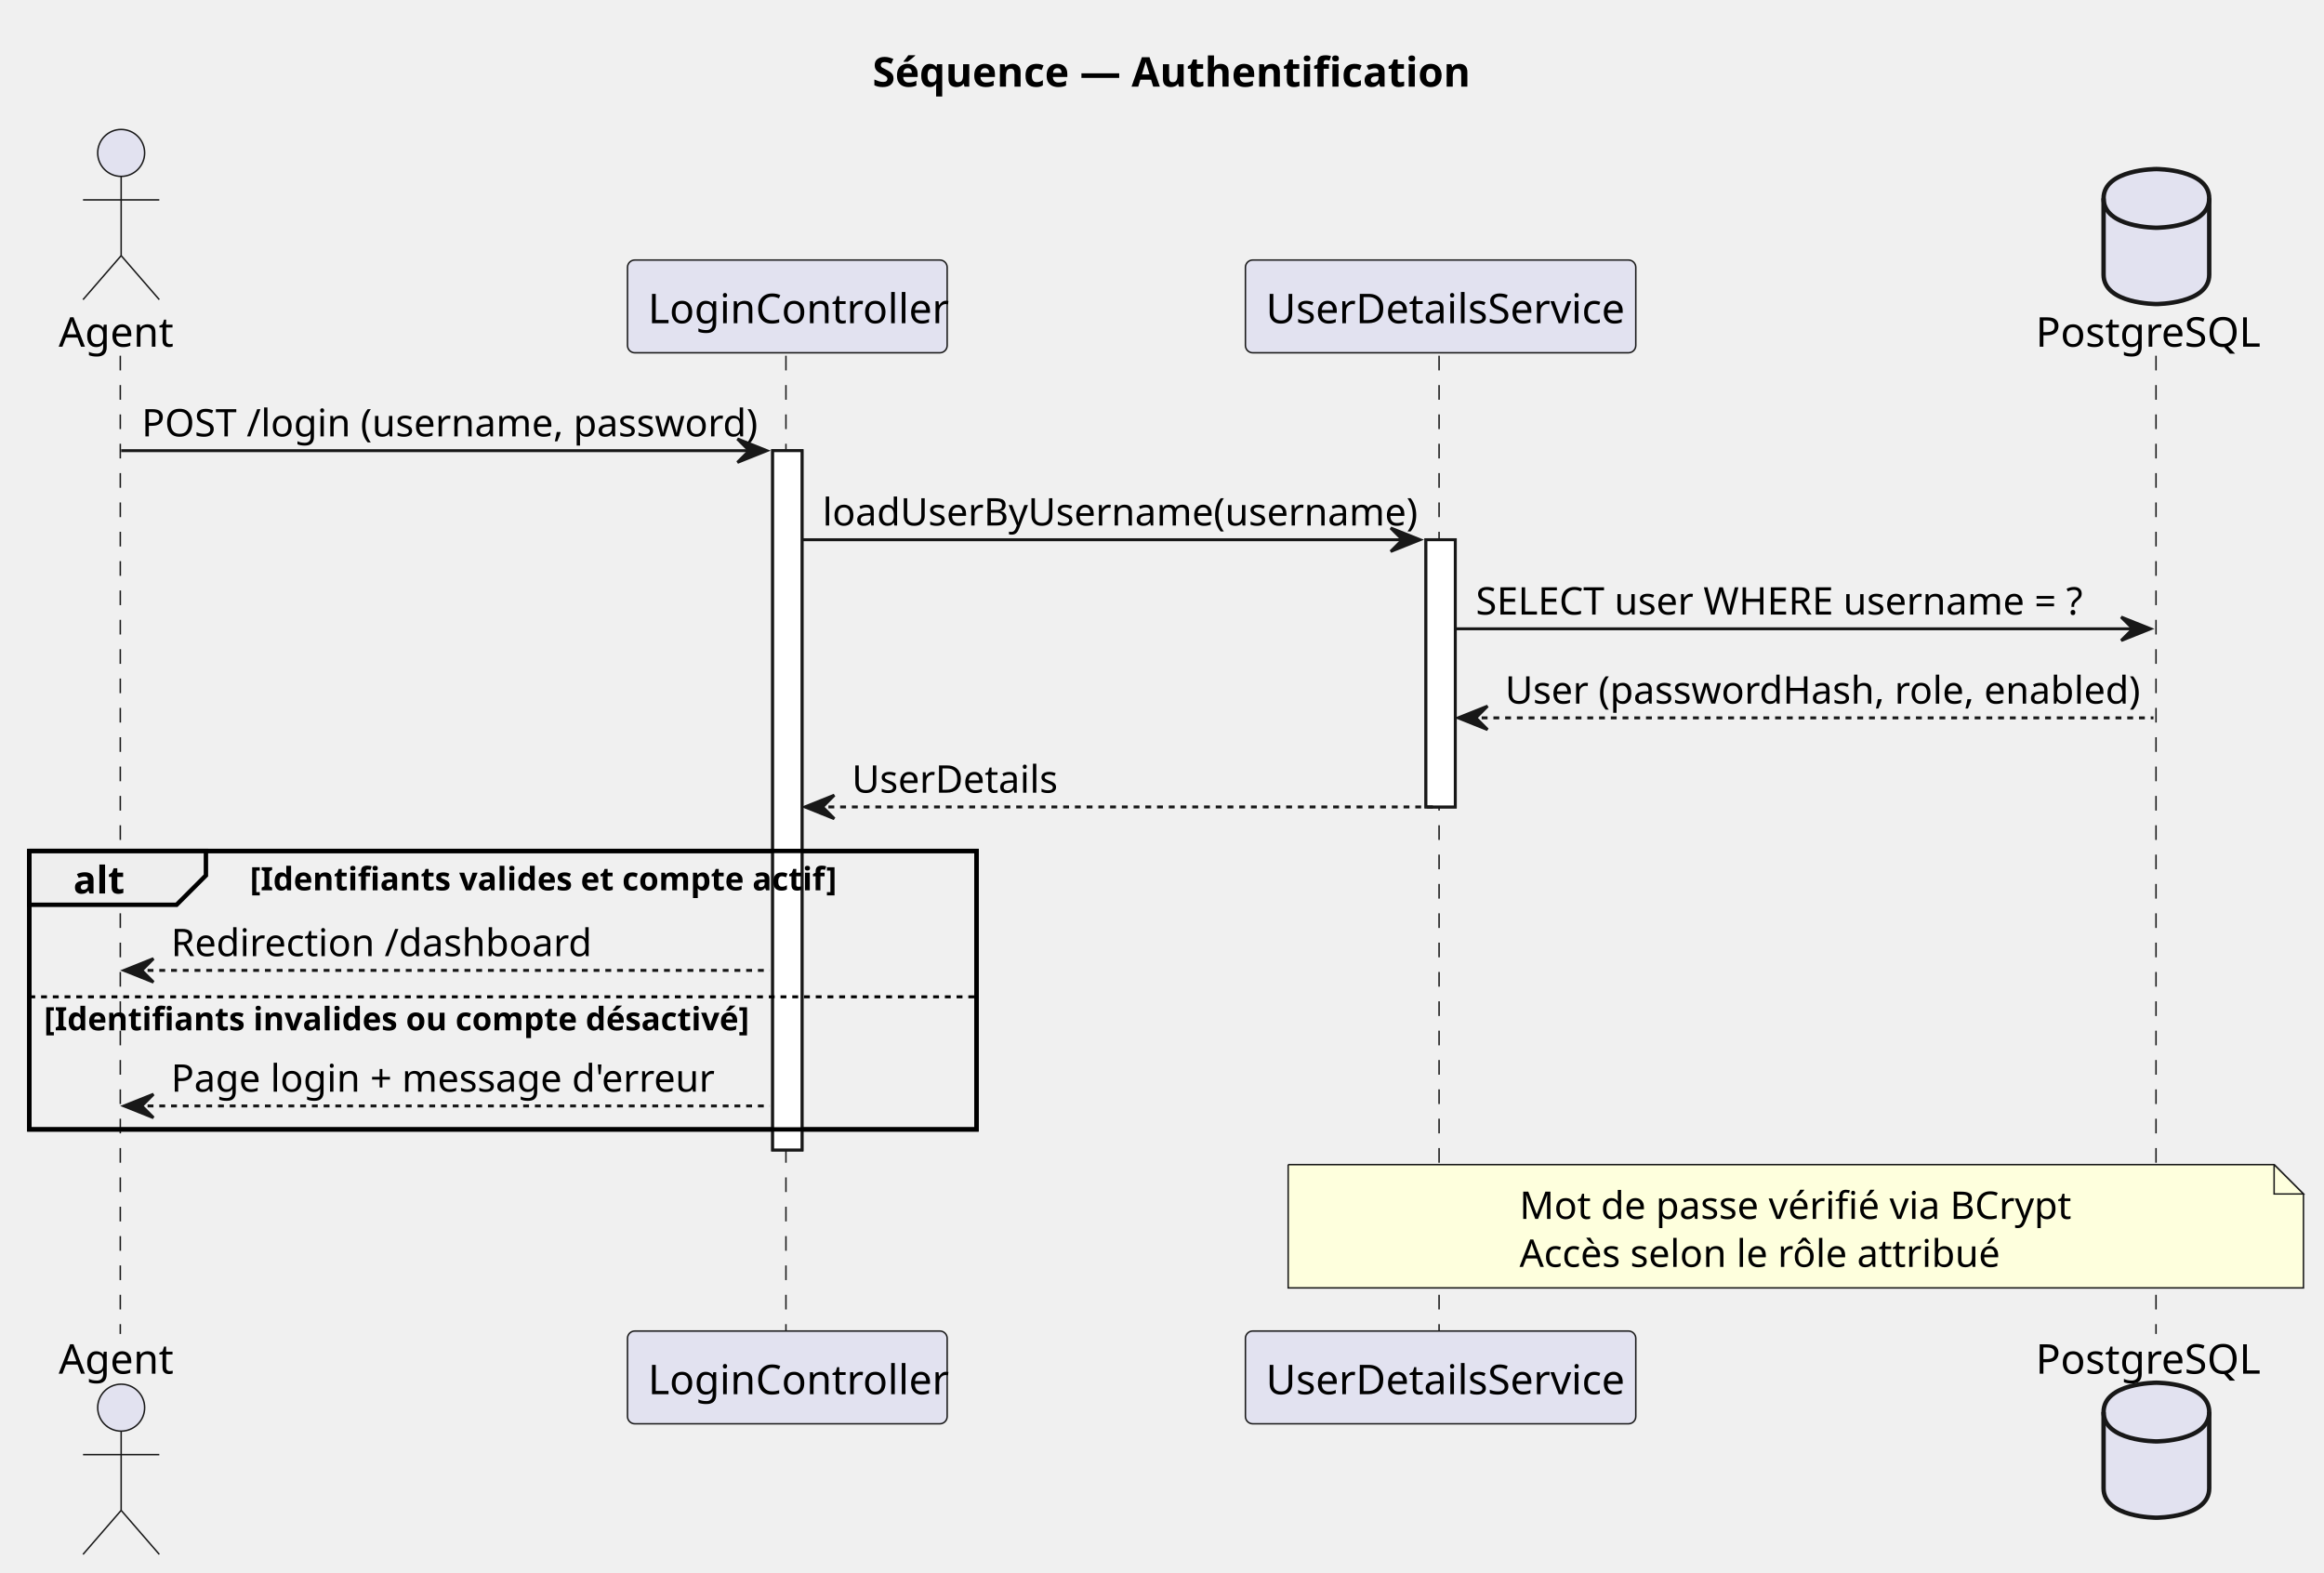
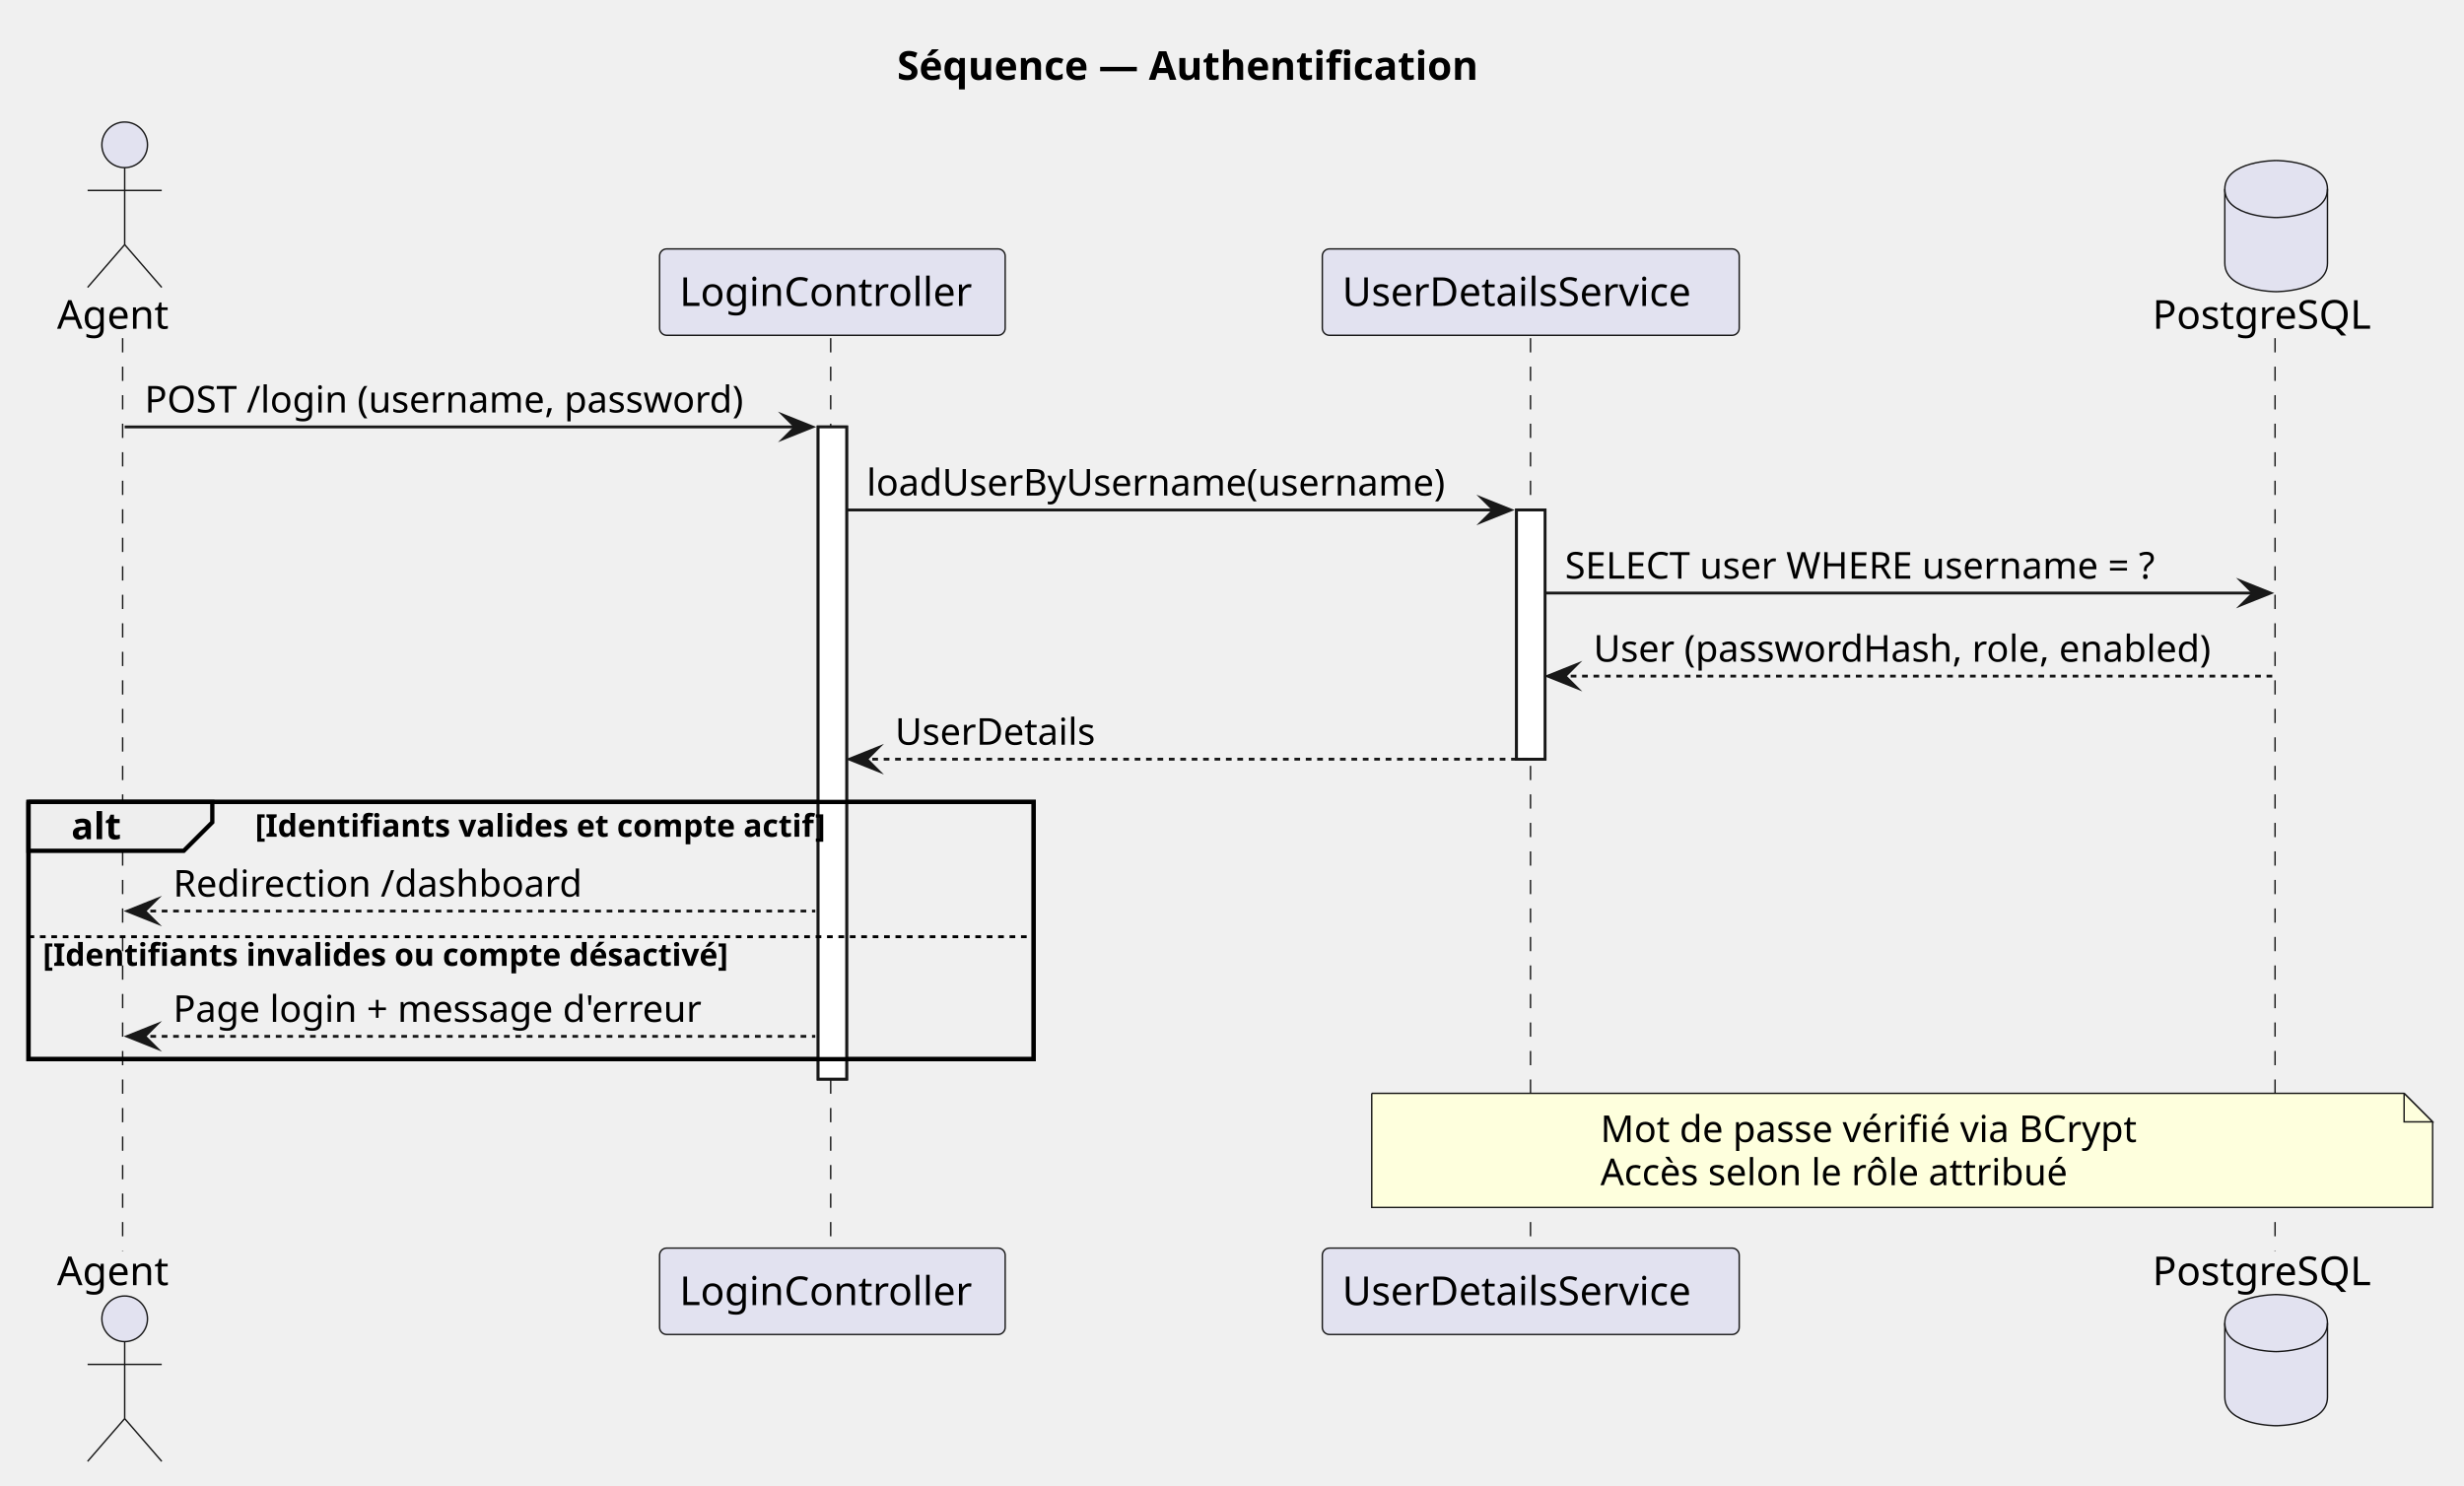
- <svg xmlns="http://www.w3.org/2000/svg" contentStyleType="text/css" height="536px" preserveAspectRatio="none" style="width:792px;height:536px;background:#FFFFFF;" version="1.1" viewBox="0 0 792 536" width="792px" zoomAndPan="magnify">
+ <svg xmlns="http://www.w3.org/2000/svg" version="1.1" data-diagram-type="SEQUENCE" style="width:864px;height:521px;background:#FFFFFF;" width="864px" height="521px" viewBox="0 0 864 521" zoomAndPan="magnify" preserveAspectRatio="none" contentStyleType="text/css">
  <defs />
  <g>
-     <text fill="#000000" font-family="sans-serif" font-size="14" font-weight="bold" lengthAdjust="spacing" textLength="194.899" x="297.343" y="29.533">Séquence — Authentification</text>
-     <rect fill="#FFFFFF" height="238.297" style="stroke:#181818;stroke-width:1;" width="10" x="263.316" y="153.57" />
-     <rect fill="#FFFFFF" height="91.055" style="stroke:#181818;stroke-width:1;" width="10" x="485.945" y="183.922" />
-     <rect fill="none" height="94.891" style="stroke:#000000;stroke-width:1.5;" width="322.789" x="10" y="289.977" />
-     <line style="stroke:#181818;stroke-width:0.5;stroke-dasharray:5.0,5.0;" x1="41" x2="41" y1="121.219" y2="454.57" />
-     <line style="stroke:#181818;stroke-width:0.5;stroke-dasharray:5.0,5.0;" x1="267.844" x2="267.844" y1="121.219" y2="454.57" />
-     <line style="stroke:#181818;stroke-width:0.5;stroke-dasharray:5.0,5.0;" x1="490.428" x2="490.428" y1="121.219" y2="454.57" />
-     <line style="stroke:#181818;stroke-width:0.5;stroke-dasharray:5.0,5.0;" x1="734.752" x2="734.752" y1="121.219" y2="454.57" />
-     <text fill="#000000" font-family="sans-serif" font-size="14" lengthAdjust="spacing" textLength="36.586" x="20" y="118.143">Agent</text>
-     <ellipse cx="41.293" cy="52.109" fill="#E2E2F0" rx="8" ry="8" style="stroke:#181818;stroke-width:0.5;" />
-     <path d="M41.293,60.109 L41.293,87.109 M28.293,68.109 L54.293,68.109 M41.293,87.109 L28.293,102.109 M41.293,87.109 L54.293,102.109 " fill="none" style="stroke:#181818;stroke-width:0.5;" />
-     <text fill="#000000" font-family="sans-serif" font-size="14" lengthAdjust="spacing" textLength="36.586" x="20" y="468.103">Agent</text>
-     <ellipse cx="41.293" cy="479.68" fill="#E2E2F0" rx="8" ry="8" style="stroke:#181818;stroke-width:0.5;" />
-     <path d="M41.293,487.68 L41.293,514.68 M28.293,495.68 L54.293,495.68 M41.293,514.68 L28.293,529.68 M41.293,514.68 L54.293,529.68 " fill="none" style="stroke:#181818;stroke-width:0.5;" />
-     <rect fill="#E2E2F0" height="31.609" rx="2.5" ry="2.5" style="stroke:#181818;stroke-width:0.5;" width="108.944" x="213.844" y="88.609" />
-     <text fill="#000000" font-family="sans-serif" font-size="14" lengthAdjust="spacing" textLength="94.944" x="220.844" y="110.143">LoginController</text>
-     <rect fill="#E2E2F0" height="31.609" rx="2.5" ry="2.5" style="stroke:#181818;stroke-width:0.5;" width="108.944" x="213.844" y="453.57" />
-     <text fill="#000000" font-family="sans-serif" font-size="14" lengthAdjust="spacing" textLength="94.944" x="220.844" y="475.103">LoginController</text>
-     <rect fill="#E2E2F0" height="31.609" rx="2.5" ry="2.5" style="stroke:#181818;stroke-width:0.5;" width="133.034" x="424.428" y="88.609" />
-     <text fill="#000000" font-family="sans-serif" font-size="14" lengthAdjust="spacing" textLength="119.034" x="431.428" y="110.143">UserDetailsService</text>
-     <rect fill="#E2E2F0" height="31.609" rx="2.5" ry="2.5" style="stroke:#181818;stroke-width:0.5;" width="133.034" x="424.428" y="453.57" />
-     <text fill="#000000" font-family="sans-serif" font-size="14" lengthAdjust="spacing" textLength="119.034" x="431.428" y="475.103">UserDetailsService</text>
-     <text fill="#000000" font-family="sans-serif" font-size="14" lengthAdjust="spacing" textLength="76.262" x="693.752" y="118.143">PostgreSQL</text>
-     <path d="M716.883,67.609 C716.883,57.609 734.883,57.609 734.883,57.609 C734.883,57.609 752.883,57.609 752.883,67.609 L752.883,93.609 C752.883,103.609 734.883,103.609 734.883,103.609 C734.883,103.609 716.883,103.609 716.883,93.609 L716.883,67.609 " fill="#E2E2F0" style="stroke:#181818;stroke-width:1.5;" />
-     <path d="M716.883,67.609 C716.883,77.609 734.883,77.609 734.883,77.609 C734.883,77.609 752.883,77.609 752.883,67.609 " fill="none" style="stroke:#181818;stroke-width:1.5;" />
-     <text fill="#000000" font-family="sans-serif" font-size="14" lengthAdjust="spacing" textLength="76.262" x="693.752" y="468.103">PostgreSQL</text>
-     <path d="M716.883,481.18 C716.883,471.18 734.883,471.18 734.883,471.18 C734.883,471.18 752.883,471.18 752.883,481.18 L752.883,507.18 C752.883,517.18 734.883,517.18 734.883,517.18 C734.883,517.18 716.883,517.18 716.883,507.18 L716.883,481.18 " fill="#E2E2F0" style="stroke:#181818;stroke-width:1.5;" />
-     <path d="M716.883,481.18 C716.883,491.18 734.883,491.18 734.883,491.18 C734.883,491.18 752.883,491.18 752.883,481.18 " fill="none" style="stroke:#181818;stroke-width:1.5;" />
-     <rect fill="#FFFFFF" height="238.297" style="stroke:#181818;stroke-width:1;" width="10" x="263.316" y="153.57" />
-     <rect fill="#FFFFFF" height="91.055" style="stroke:#181818;stroke-width:1;" width="10" x="485.945" y="183.922" />
-     <polygon fill="#181818" points="251.316,149.57,261.316,153.57,251.316,157.57,255.316,153.57" style="stroke:#181818;stroke-width:1;" />
-     <line style="stroke:#181818;stroke-width:1;" x1="41.293" x2="257.316" y1="153.57" y2="153.57" />
-     <text fill="#000000" font-family="sans-serif" font-size="13" lengthAdjust="spacing" textLength="203.023" x="48.293" y="148.714">POST /login (username, password)</text>
-     <polygon fill="#181818" points="473.945,179.922,483.945,183.922,473.945,187.922,477.945,183.922" style="stroke:#181818;stroke-width:1;" />
-     <line style="stroke:#181818;stroke-width:1;" x1="273.316" x2="479.945" y1="183.922" y2="183.922" />
-     <text fill="#000000" font-family="sans-serif" font-size="13" lengthAdjust="spacing" textLength="193.629" x="280.316" y="179.065">loadUserByUsername(username)</text>
-     <polygon fill="#181818" points="722.883,210.273,732.883,214.273,722.883,218.273,726.883,214.273" style="stroke:#181818;stroke-width:1;" />
-     <line style="stroke:#181818;stroke-width:1;" x1="495.945" x2="728.883" y1="214.273" y2="214.273" />
-     <text fill="#000000" font-family="sans-serif" font-size="13" lengthAdjust="spacing" textLength="214.938" x="502.945" y="209.417">SELECT user WHERE username = ?</text>
-     <polygon fill="#181818" points="506.945,240.625,496.945,244.625,506.945,248.625,502.945,244.625" style="stroke:#181818;stroke-width:1;" />
-     <line style="stroke:#181818;stroke-width:1;stroke-dasharray:2.0,2.0;" x1="500.945" x2="733.883" y1="244.625" y2="244.625" />
-     <text fill="#000000" font-family="sans-serif" font-size="13" lengthAdjust="spacing" textLength="208.095" x="512.945" y="239.769">User (passwordHash, role, enabled)</text>
-     <polygon fill="#181818" points="284.316,270.977,274.316,274.977,284.316,278.977,280.316,274.977" style="stroke:#181818;stroke-width:1;" />
-     <line style="stroke:#181818;stroke-width:1;stroke-dasharray:2.0,2.0;" x1="278.316" x2="489.945" y1="274.977" y2="274.977" />
-     <text fill="#000000" font-family="sans-serif" font-size="13" lengthAdjust="spacing" textLength="67.184" x="290.316" y="270.12">UserDetails</text>
-     <path d="M10,289.977 L70.171,289.977 L70.171,298.328 L60.171,308.328 L10,308.328 L10,289.977 " fill="#EEEEEE" style="stroke:#000000;stroke-width:1.5;" />
-     <rect fill="none" height="94.891" style="stroke:#000000;stroke-width:1.5;" width="322.789" x="10" y="289.977" />
-     <text fill="#000000" font-family="sans-serif" font-size="13" font-weight="bold" lengthAdjust="spacing" textLength="15.171" x="25" y="304.472">alt</text>
-     <text fill="#000000" font-family="sans-serif" font-size="11" font-weight="bold" lengthAdjust="spacing" textLength="187.038" x="85.171" y="303.396">[Identifiants valides et compte actif]</text>
-     <polygon fill="#181818" points="52.293,326.68,42.293,330.68,52.293,334.68,48.293,330.68" style="stroke:#181818;stroke-width:1;" />
-     <line style="stroke:#181818;stroke-width:1;stroke-dasharray:2.0,2.0;" x1="46.293" x2="262.316" y1="330.68" y2="330.68" />
-     <text fill="#000000" font-family="sans-serif" font-size="13" lengthAdjust="spacing" textLength="134.418" x="58.293" y="325.823">Redirection /dashboard</text>
-     <line style="stroke:#000000;stroke-width:1;stroke-dasharray:2.0,2.0;" x1="10" x2="332.789" y1="339.68" y2="339.68" />
-     <text fill="#000000" font-family="sans-serif" font-size="11" font-weight="bold" lengthAdjust="spacing" textLength="227.998" x="15" y="351.099">[Identifiants invalides ou compte désactivé]</text>
-     <polygon fill="#181818" points="52.293,372.867,42.293,376.867,52.293,380.867,48.293,376.867" style="stroke:#181818;stroke-width:1;" />
-     <line style="stroke:#181818;stroke-width:1;stroke-dasharray:2.0,2.0;" x1="46.293" x2="262.316" y1="376.867" y2="376.867" />
-     <text fill="#000000" font-family="sans-serif" font-size="13" lengthAdjust="spacing" textLength="177.004" x="58.293" y="372.011">Page login + message d'erreur</text>
-     <path d="M439,396.867 L439,438.867 L785,438.867 L785,406.867 L775,396.867 L439,396.867 " fill="#FEFFDD" style="stroke:#181818;stroke-width:0.5;" />
-     <path d="M775,396.867 L775,406.867 L785,406.867 L775,396.867 " fill="#FEFFDD" style="stroke:#181818;stroke-width:0.5;" />
-     <text fill="#000000" font-family="sans-serif" font-size="13" lengthAdjust="spacing" textLength="179.905" x="517.84" y="415.362">Mot de passe vérifié via BCrypt</text>
-     <text fill="#000000" font-family="sans-serif" font-size="13" lengthAdjust="spacing" textLength="156.083" x="517.84" y="431.714">Accès selon le rôle attribué</text>
+     <g class="title" data-source-line="4">
+       <text x="314.568" y="27.995" fill="#000000" font-size="14" lengthAdjust="spacing" textLength="228.696" font-weight="700" font-family="sans-serif">Séquence — Authentification</text>
+     </g>
+     <g>
+       <rect x="286.875" y="149.727" width="10" height="228.734" fill="#FFFFFF" style="stroke:#181818;stroke-width:1;" />
+     </g>
+     <g>
+       <rect x="531.765" y="178.859" width="10" height="87.398" fill="#FFFFFF" style="stroke:#181818;stroke-width:1;" />
+     </g>
+     <rect x="10" y="281.258" width="352.468" height="90.203" fill="none" style="stroke:#000000;stroke-width:1.5;" />
+     <g class="participant-lifeline" data-qualified-name="Agent" data-entity-uid="part1" id="part1-lifeline" data-source-line="6">
+       <g>
+         <rect x="39.72" y="118.594" width="8" height="320.133" fill="#000000" fill-opacity="0" />
+         <line x1="43" y1="118.594" x2="43" y2="438.727" style="stroke:#181818;stroke-width:0.5;stroke-dasharray:5,5;" />
+       </g>
+     </g>
+     <g class="participant-lifeline" data-qualified-name="C" data-entity-uid="part2" id="part2-lifeline" data-source-line="7">
+       <g>
+         <rect x="287.875" y="118.594" width="8" height="320.133" fill="#000000" fill-opacity="0" />
+         <line x1="291.281" y1="118.594" x2="291.281" y2="438.727" style="stroke:#181818;stroke-width:0.5;stroke-dasharray:5,5;" />
+       </g>
+     </g>
+     <g class="participant-lifeline" data-qualified-name="S" data-entity-uid="part3" id="part3-lifeline" data-source-line="8">
+       <g>
+         <rect x="532.765" y="118.594" width="8" height="320.133" fill="#000000" fill-opacity="0" />
+         <line x1="536.671" y1="118.594" x2="536.671" y2="438.727" style="stroke:#181818;stroke-width:0.5;stroke-dasharray:5,5;" />
+       </g>
+     </g>
+     <g class="participant-lifeline" data-qualified-name="DB" data-entity-uid="part4" id="part4-lifeline" data-source-line="9">
+       <g>
+         <rect x="794.127" y="118.594" width="8" height="320.133" fill="#000000" fill-opacity="0" />
+         <line x1="797.75" y1="118.594" x2="797.75" y2="438.727" style="stroke:#181818;stroke-width:0.5;stroke-dasharray:5,5;" />
+       </g>
+     </g>
+     <g class="participant participant-head" data-qualified-name="Agent" data-entity-uid="part1" id="part1-head" data-source-line="6">
+       <text x="20" y="115.292" fill="#000000" font-size="14" lengthAdjust="spacing" textLength="41.44" font-family="sans-serif">Agent</text>
+       <ellipse cx="43.72" cy="50.797" rx="8" ry="8" fill="#E2E2F0" style="stroke:#181818;stroke-width:0.5;" />
+       <path d="M43.72,58.797 L43.72,85.797 M30.72,66.797 L56.72,66.797 M43.72,85.797 L30.72,100.797 M43.72,85.797 L56.72,100.797" style="stroke:#181818;stroke-width:0.5;" fill="none" />
+     </g>
+     <g class="participant participant-tail" data-qualified-name="Agent" data-entity-uid="part1" id="part1-tail" data-source-line="6">
+       <text x="20" y="450.722" fill="#000000" font-size="14" lengthAdjust="spacing" textLength="41.44" font-family="sans-serif">Agent</text>
+       <ellipse cx="43.72" cy="462.523" rx="8" ry="8" fill="#E2E2F0" style="stroke:#181818;stroke-width:0.5;" />
+       <path d="M43.72,470.523 L43.72,497.523 M30.72,478.523 L56.72,478.523 M43.72,497.523 L30.72,512.523 M43.72,497.523 L56.72,512.523" style="stroke:#181818;stroke-width:0.5;" fill="none" />
+     </g>
+     <g class="participant participant-head" data-qualified-name="C" data-entity-uid="part2" id="part2-head" data-source-line="7">
+       <rect x="231.281" y="87.297" width="121.188" height="30.297" fill="#E2E2F0" style="stroke:#181818;stroke-width:0.5;" rx="2.5" ry="2.5" />
+       <text x="238.281" y="107.292" fill="#000000" font-size="14" lengthAdjust="spacing" textLength="107.188" font-family="sans-serif">LoginController</text>
+     </g>
+     <g class="participant participant-tail" data-qualified-name="C" data-entity-uid="part2" id="part2-tail" data-source-line="7">
+       <rect x="231.281" y="437.727" width="121.188" height="30.297" fill="#E2E2F0" style="stroke:#181818;stroke-width:0.5;" rx="2.5" ry="2.5" />
+       <text x="238.281" y="457.722" fill="#000000" font-size="14" lengthAdjust="spacing" textLength="107.188" font-family="sans-serif">LoginController</text>
+     </g>
+     <g class="participant participant-head" data-qualified-name="S" data-entity-uid="part3" id="part3-head" data-source-line="8">
+       <rect x="463.671" y="87.297" width="146.186" height="30.297" fill="#E2E2F0" style="stroke:#181818;stroke-width:0.5;" rx="2.5" ry="2.5" />
+       <text x="470.671" y="107.292" fill="#000000" font-size="14" lengthAdjust="spacing" textLength="132.186" font-family="sans-serif">UserDetailsService</text>
+     </g>
+     <g class="participant participant-tail" data-qualified-name="S" data-entity-uid="part3" id="part3-tail" data-source-line="8">
+       <rect x="463.671" y="437.727" width="146.186" height="30.297" fill="#E2E2F0" style="stroke:#181818;stroke-width:0.5;" rx="2.5" ry="2.5" />
+       <text x="470.671" y="457.722" fill="#000000" font-size="14" lengthAdjust="spacing" textLength="132.186" font-family="sans-serif">UserDetailsService</text>
+     </g>
+     <g class="participant participant-head" data-qualified-name="DB" data-entity-uid="part4" id="part4-head" data-source-line="9">
+       <text x="754.75" y="115.292" fill="#000000" font-size="14" lengthAdjust="spacing" textLength="80.753" font-family="sans-serif">PostgreSQL</text>
+       <path d="M780.127,66.297 C780.127,56.297 798.127,56.297 798.127,56.297 C798.127,56.297 816.127,56.297 816.127,66.297 L816.127,92.297 C816.127,102.297 798.127,102.297 798.127,102.297 C798.127,102.297 780.127,102.297 780.127,92.297 L780.127,66.297" style="stroke:#181818;stroke-width:0.5;" fill="#E2E2F0" />
+       <path d="M780.127,66.297 C780.127,76.297 798.127,76.297 798.127,76.297 C798.127,76.297 816.127,76.297 816.127,66.297" style="stroke:#181818;stroke-width:0.5;" fill="none" />
+     </g>
+     <g class="participant participant-tail" data-qualified-name="DB" data-entity-uid="part4" id="part4-tail" data-source-line="9">
+       <text x="754.75" y="450.722" fill="#000000" font-size="14" lengthAdjust="spacing" textLength="80.753" font-family="sans-serif">PostgreSQL</text>
+       <path d="M780.127,464.023 C780.127,454.023 798.127,454.023 798.127,454.023 C798.127,454.023 816.127,454.023 816.127,464.023 L816.127,490.023 C816.127,500.023 798.127,500.023 798.127,500.023 C798.127,500.023 780.127,500.023 780.127,490.023 L780.127,464.023" style="stroke:#181818;stroke-width:0.5;" fill="#E2E2F0" />
+       <path d="M780.127,464.023 C780.127,474.023 798.127,474.023 798.127,474.023 C798.127,474.023 816.127,474.023 816.127,464.023" style="stroke:#181818;stroke-width:0.5;" fill="none" />
+     </g>
+     <g>
+       <rect x="286.875" y="149.727" width="10" height="228.734" fill="#FFFFFF" style="stroke:#181818;stroke-width:1;" />
+     </g>
+     <g>
+       <rect x="531.765" y="178.859" width="10" height="87.398" fill="#FFFFFF" style="stroke:#181818;stroke-width:1;" />
+     </g>
+     <g class="message" data-entity-1="part1" data-entity-2="part2" id="msg1" data-source-line="11">
+       <polygon points="274.875,145.727,284.875,149.727,274.875,153.727,278.875,149.727" fill="#181818" style="stroke:#181818;stroke-width:1;stroke-linejoin:miter;stroke-miterlimit:10;" />
+       <line x1="43.72" y1="149.727" x2="280.875" y2="149.727" style="stroke:#181818;stroke-width:1;" />
+       <text x="50.72" y="144.661" fill="#000000" font-size="13" lengthAdjust="spacing" textLength="224.155" font-family="sans-serif">POST /login (username, password)</text>
+     </g>
+     <g class="message" data-entity-1="part2" data-entity-2="part3" id="msg2" data-source-line="13">
+       <polygon points="519.765,174.859,529.765,178.859,519.765,182.859,523.765,178.859" fill="#181818" style="stroke:#181818;stroke-width:1;stroke-linejoin:miter;stroke-miterlimit:10;" />
+       <line x1="296.875" y1="178.859" x2="525.765" y2="178.859" style="stroke:#181818;stroke-width:1;" />
+       <text x="303.875" y="173.793" fill="#000000" font-size="13" lengthAdjust="spacing" textLength="215.89" font-family="sans-serif">loadUserByUsername(username)</text>
+     </g>
+     <g class="message" data-entity-1="part3" data-entity-2="part4" id="msg3" data-source-line="15">
+       <polygon points="786.127,203.992,796.127,207.992,786.127,211.992,790.127,207.992" fill="#181818" style="stroke:#181818;stroke-width:1;stroke-linejoin:miter;stroke-miterlimit:10;" />
+       <line x1="541.765" y1="207.992" x2="792.127" y2="207.992" style="stroke:#181818;stroke-width:1;" />
+       <text x="548.765" y="202.926" fill="#000000" font-size="13" lengthAdjust="spacing" textLength="229.061" font-family="sans-serif">SELECT user WHERE username = ?</text>
+     </g>
+     <g class="message" data-entity-1="part4" data-entity-2="part3" id="msg4" data-source-line="16">
+       <polygon points="552.765,233.125,542.765,237.125,552.765,241.125,548.765,237.125" fill="#181818" style="stroke:#181818;stroke-width:1;stroke-linejoin:miter;stroke-miterlimit:10;" />
+       <line x1="546.765" y1="237.125" x2="797.127" y2="237.125" style="stroke:#181818;stroke-width:1;stroke-dasharray:2,2;" />
+       <text x="558.765" y="232.059" fill="#000000" font-size="13" lengthAdjust="spacing" textLength="232.362" font-family="sans-serif">User (passwordHash, role, enabled)</text>
+     </g>
+     <g class="message" data-entity-1="part3" data-entity-2="part2" id="msg5" data-source-line="17">
+       <polygon points="307.875,262.258,297.875,266.258,307.875,270.258,303.875,266.258" fill="#181818" style="stroke:#181818;stroke-width:1;stroke-linejoin:miter;stroke-miterlimit:10;" />
+       <line x1="301.875" y1="266.258" x2="535.765" y2="266.258" style="stroke:#181818;stroke-width:1;stroke-dasharray:2,2;" />
+       <text x="313.875" y="261.192" fill="#000000" font-size="13" lengthAdjust="spacing" textLength="74.699" font-family="sans-serif">UserDetails</text>
+     </g>
+     <path d="M10,281.258 L74.443,281.258 L74.443,288.391 L64.443,298.391 L10,298.391 L10,281.258" style="stroke:#000000;stroke-width:1.5;" fill="#EEEEEE" />
+     <rect x="10" y="281.258" width="352.468" height="90.203" fill="none" style="stroke:#000000;stroke-width:1.5;" />
+     <text x="25" y="294.325" fill="#000000" font-size="13" lengthAdjust="spacing" textLength="19.443" font-weight="700" font-family="sans-serif">alt</text>
+     <text x="89.443" y="293.468" fill="#000000" font-size="11" lengthAdjust="spacing" textLength="227.901" font-weight="700" font-family="sans-serif">[Identifiants valides et compte actif]</text>
+     <g class="message" data-entity-1="part2" data-entity-2="part1" id="msg6" data-source-line="21">
+       <polygon points="54.72,315.523,44.72,319.523,54.72,323.523,50.72,319.523" fill="#181818" style="stroke:#181818;stroke-width:1;stroke-linejoin:miter;stroke-miterlimit:10;" />
+       <line x1="48.72" y1="319.523" x2="285.875" y2="319.523" style="stroke:#181818;stroke-width:1;stroke-dasharray:2,2;" />
+       <text x="60.72" y="314.457" fill="#000000" font-size="13" lengthAdjust="spacing" textLength="151.798" font-family="sans-serif">Redirection /dashboard</text>
+     </g>
+     <line x1="10" y1="328.523" x2="362.468" y2="328.523" style="stroke:#000000;stroke-width:1;stroke-dasharray:2,2;" />
+     <text x="15" y="338.734" fill="#000000" font-size="11" lengthAdjust="spacing" textLength="273.899" font-weight="700" font-family="sans-serif">[Identifiants invalides ou compte désactivé]</text>
+     <g class="message" data-entity-1="part2" data-entity-2="part1" id="msg7" data-source-line="23">
+       <polygon points="54.72,359.461,44.72,363.461,54.72,367.461,50.72,363.461" fill="#181818" style="stroke:#181818;stroke-width:1;stroke-linejoin:miter;stroke-miterlimit:10;" />
+       <line x1="48.72" y1="363.461" x2="285.875" y2="363.461" style="stroke:#181818;stroke-width:1;stroke-dasharray:2,2;" />
+       <text x="60.72" y="358.395" fill="#000000" font-size="13" lengthAdjust="spacing" textLength="201.665" font-family="sans-serif">Page login + message d'erreur</text>
+     </g>
+     <path d="M481,383.461 L481,423.461 L853,423.461 L853,393.461 L843,383.461 L481,383.461" style="stroke:#181818;stroke-width:0.5;" fill="#FEFFDD" />
+     <path d="M843,383.461 L843,393.461 L853,393.461 L843,383.461" style="stroke:#181818;stroke-width:0.5;" fill="#FEFFDD" />
+     <text x="561.201" y="400.528" fill="#000000" font-size="13" lengthAdjust="spacing" textLength="203.43" font-family="sans-serif">Mot de passe vérifié via BCrypt</text>
+     <text x="561.201" y="415.661" fill="#000000" font-size="13" lengthAdjust="spacing" textLength="177.189" font-family="sans-serif">Accès selon le rôle attribué</text>
  </g>
</svg>
